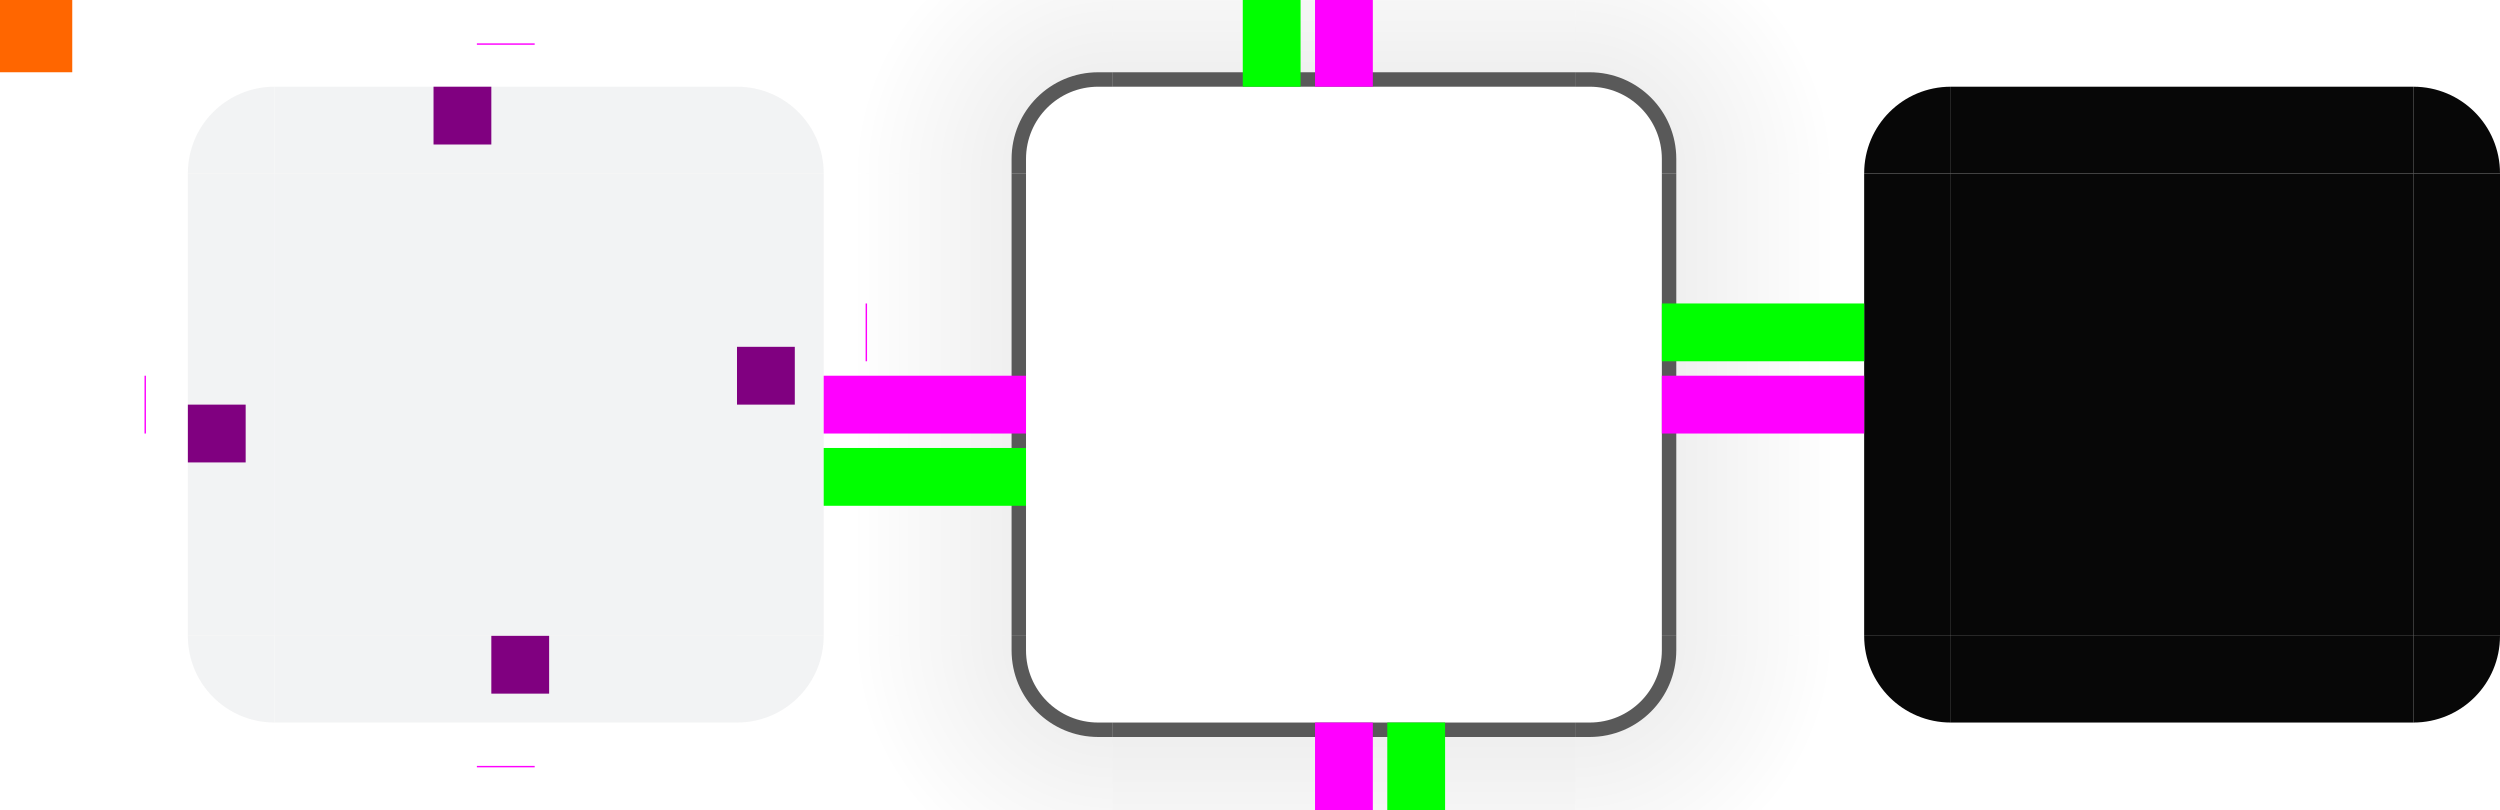
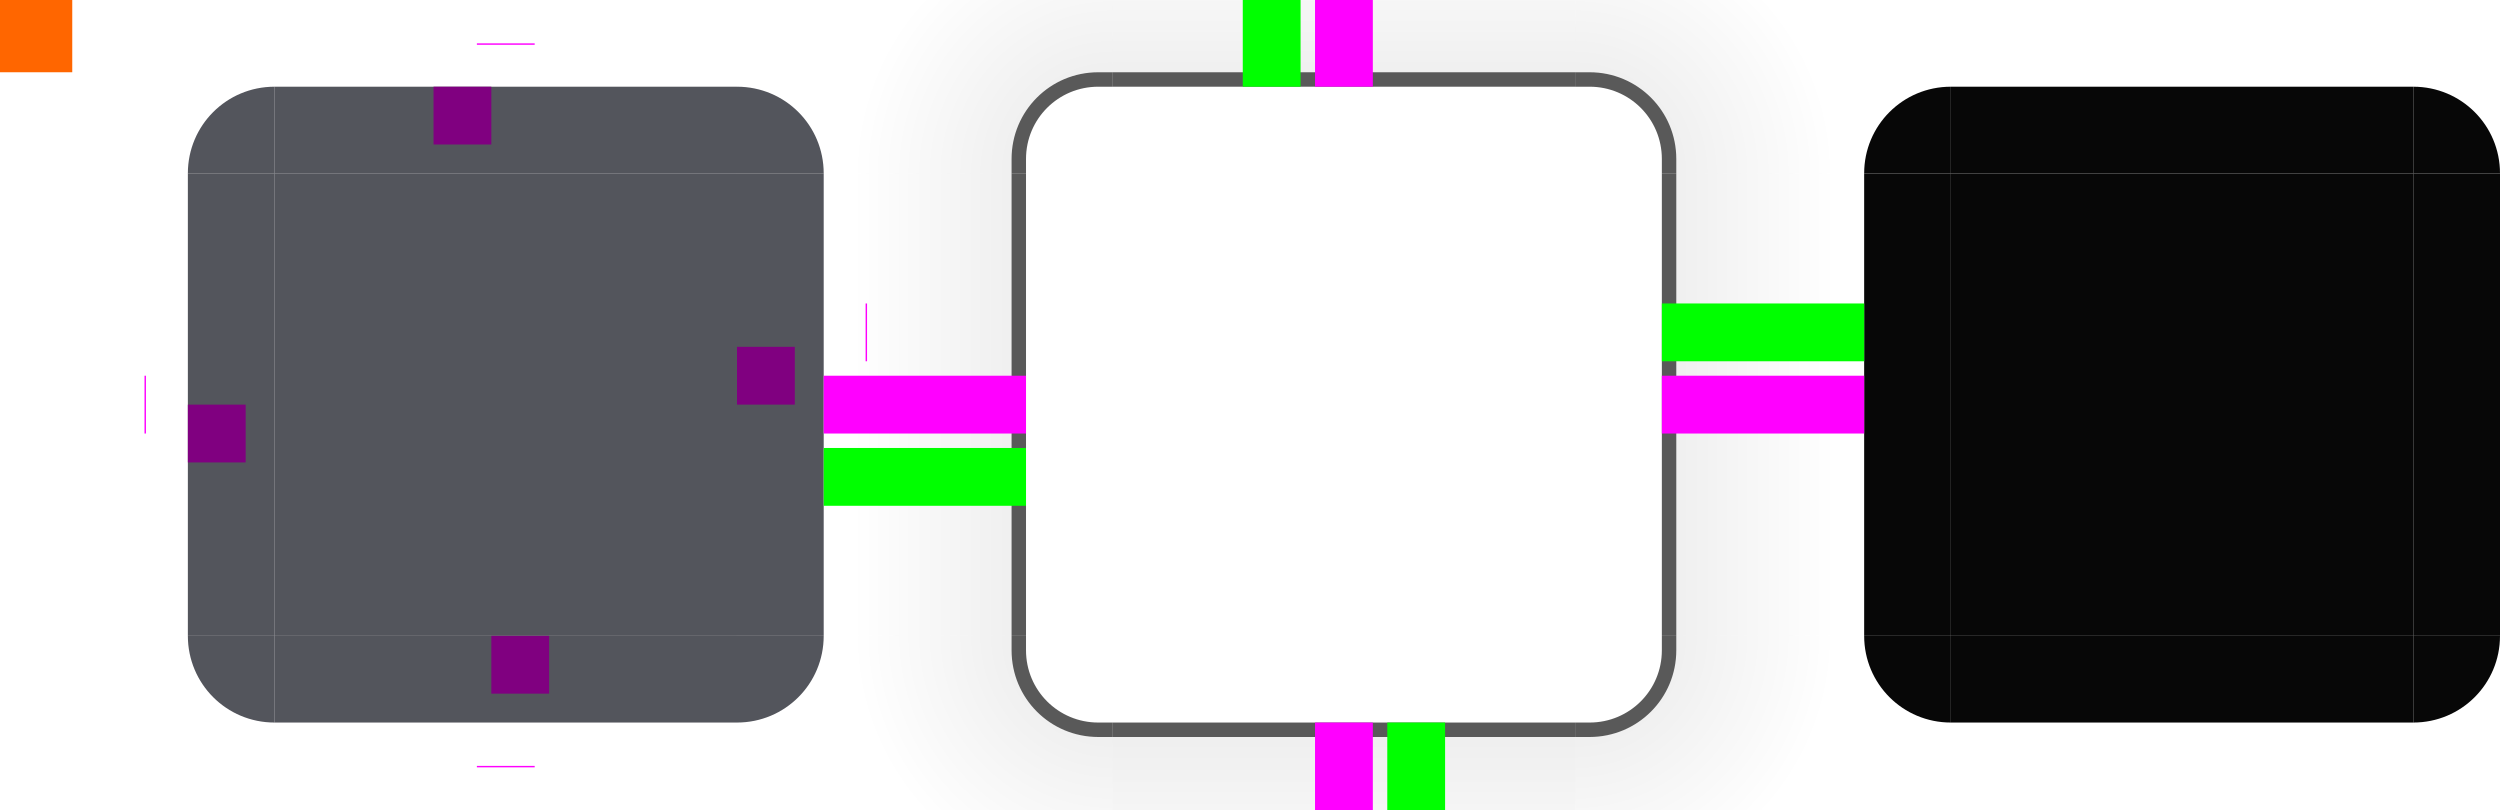
<svg xmlns="http://www.w3.org/2000/svg" xmlns:xlink="http://www.w3.org/1999/xlink" width="173" height="56" version="1.1" viewBox="0 0 173 56" id="svg139">
  <defs id="defs13">
    <style id="current-color-scheme" type="text/css">.ColorScheme-Text {
-         color:#31363b;
-         stop-color:#31363b;
+         color:#e6ebef;
+         stop-color:#e6ebef;
      }
      .ColorScheme-Background {
-         color:#eff0f1;
-         stop-color:#eff0f1;
+         color:#282a33;
+         stop-color:#282a33;
      }
      .ColorScheme-Highlight {
        color:#3daee9;
        stop-color:#3daee9;
      }
      .ColorScheme-ViewText {
-         color:#31363b;
-         stop-color:#31363b;
+         color:#e6ebef;
+         stop-color:#e6ebef;
      }
      .ColorScheme-ViewBackground {
-         color:#fcfcfc;
-         stop-color:#fcfcfc;
+         color:#32343d;
+         stop-color:#32343d;
      }
      .ColorScheme-ViewHover {
        color:#93cee9;
        stop-color:#93cee9;
      }
      .ColorScheme-ViewFocus{
        color:#3daee9;
        stop-color:#3daee9;
      }
      .ColorScheme-ButtonText {
-         color:#31363b;
-         stop-color:#31363b;
+         color:#e6ebef;
+         stop-color:#e6ebef;
      }
      .ColorScheme-ButtonBackground {
-         color:#eff0f1;
-         stop-color:#eff0f1;
+         color:#282a33;
+         stop-color:#282a33;
      }
      .ColorScheme-ButtonHover {
        color:#93cee9;
        stop-color:#93cee9;
      }
      .ColorScheme-ButtonFocus{
        color:#3daee9;
        stop-color:#3daee9;
      }</style>
    <linearGradient id="linearGradient4950" x1="51" x2="69" y1="932.36" y2="932.36" gradientUnits="userSpaceOnUse" xlink:href="#linearGradient4270" gradientTransform="translate(8e-7,2.9296876e-5)" />
    <linearGradient id="linearGradient4270">
      <stop stop-color="#000000" stop-opacity=".667" offset="0" id="stop4" />
      <stop stop-color="#000000" stop-opacity="0" offset="1" id="stop6" />
    </linearGradient>
    <linearGradient id="linearGradient4948" x1="-15.571" x2="-7.857" y1="932.36" y2="932.36" gradientTransform="matrix(2.3333,0,0,1,17.333,0)" gradientUnits="userSpaceOnUse" xlink:href="#linearGradient4270" />
    <linearGradient id="linearGradient4934" x1="951.79" x2="960.36" y1="-35" y2="-35" gradientTransform="matrix(2.3333,0,0,1,-1272.5,0)" gradientUnits="userSpaceOnUse" xlink:href="#linearGradient4270" />
    <linearGradient id="linearGradient4920" x1="-912.93" x2="-905.22" y1="-35" y2="-35" gradientTransform="matrix(2.3333,0,0,1,1213.8,0)" gradientUnits="userSpaceOnUse" xlink:href="#linearGradient4270" />
    <radialGradient id="radialGradient1805" cx="77" cy="12" r="10" gradientTransform="matrix(0,-1.8,1.8,0,55.4,150.6)" gradientUnits="userSpaceOnUse" xlink:href="#linearGradient4270" />
  </defs>
  <rect id="hint-tile-center" y="-1.4648437e-05" width="5" height="5" fill="#ff6600" x="0" />
  <g id="top" transform="translate(0,-904.36)">
    <rect class="ColorScheme-Background" transform="matrix(0,-1,-1,0,0,0)" x="-916.36" y="-51" width="6" height="32" fill="currentColor" id="rect16" style="opacity:0.8" />
  </g>
  <g id="topleft" transform="translate(0,-904.36)">
    <path id="path19" class="ColorScheme-Background" d="M 19 6 C 15.676 6 13 8.676 13 12 L 17 12 L 18 12 L 19 12 L 19 11 L 19 7 L 19 6 z " transform="translate(0,904.36)" fill="currentColor" style="opacity:0.8" />
  </g>
  <g id="topright" transform="translate(0,-904.36)">
    <path id="path22" class="ColorScheme-Background" d="M 51 6 L 51 7 L 51 11 L 51 12 L 52 12 L 53 12 L 56 12 L 57 12 C 57 8.676 54.324 6 51 6 z " transform="translate(0,904.36)" fill="currentColor" style="opacity:0.8" />
  </g>
  <g id="bottom" transform="translate(0,-904.36)">
    <rect class="ColorScheme-Background" transform="rotate(90)" x="948.36" y="-51" width="6" height="32" fill="currentColor" id="rect25" style="opacity:0.8" />
  </g>
  <g id="bottomleft" transform="translate(0,-904.36)">
    <path id="path28" class="ColorScheme-Background" d="M 13 44 C 13 47.324 15.676 50 19 50 L 19 49 L 19 45 L 19 44 L 18 44 L 17 44 L 14 44 L 13 44 z " transform="translate(0,904.36)" fill="currentColor" style="opacity:0.8" />
  </g>
  <g id="bottomright" transform="translate(0,-904.36)">
    <path id="path31" class="ColorScheme-Background" d="M 51 44 L 51 45 L 51 49 L 51 50 C 54.324 50 57 47.324 57 44 L 56 44 L 53 44 L 52 44 L 51 44 z " transform="translate(0,904.36)" fill="currentColor" style="opacity:0.8" />
  </g>
  <g id="left" transform="translate(0,-904.36)">
    <rect class="ColorScheme-Background" transform="scale(-1,1)" x="-19" y="916.36" width="6" height="32" fill="currentColor" id="rect34" style="opacity:0.8" />
  </g>
  <g id="right" transform="translate(0,-904.36)">
    <rect class="ColorScheme-Background" x="51" y="916.36" width="6" height="32" fill="currentColor" id="rect37" style="opacity:0.8" />
  </g>
  <g id="center" transform="translate(0,-904.36)">
    <rect x="19" y="916.36" width="32" height="32" fill="none" id="rect40" />
    <rect class="ColorScheme-Background" x="19" y="916.36" width="32" height="32" fill="currentColor" id="rect42" style="opacity:0.8" />
  </g>
  <rect id="hint-top-inset" x="33" y="3" width="4" height="0.1" fill="#ff00ff" />
  <rect id="hint-bottom-inset" x="33" y="53" width="4" height="0.1" fill="#ff00ff" />
  <rect id="hint-right-inset" transform="rotate(90)" x="21" y="-60" width="4" height="0.1" fill="#ff00ff" />
  <rect id="hint-left-inset" transform="rotate(90)" x="26" y="-10.1" width="4" height="0.1" fill="#ff00ff" />
  <g id="mask-top" transform="matrix(1,0,0,1.2,116,-1086.432)">
    <rect transform="matrix(0,-1,-1,0,0,0)" x="-915.36" y="-51" width="5" height="32" fill="#000000" opacity="0.97" id="rect49" />
  </g>
  <g id="mask-topleft" transform="matrix(1.2,0,0,1.2,113.4,-1086.432)">
    <path transform="translate(-116,904.36)" d="m 134,6 c -2.77,0 -5,2.23 -5,5 h 5 z" fill="#000000" opacity="0.97" id="path52" />
  </g>
  <g id="mask-topright" transform="matrix(1.2,0,0,1.2,104.6,-1086.432)">
    <path transform="translate(-116,904.36)" d="m 168,6 v 5 h 5 c 0,-2.77 -2.23,-5 -5,-5 z" fill="#000000" opacity="0.97" id="path55" />
  </g>
  <g id="mask-bottom" transform="matrix(1,0,0,1.2,116,-1095.232)">
    <rect transform="rotate(90)" x="949.36" y="-51" width="5" height="32" fill="#000000" opacity="0.97" id="rect58" />
  </g>
  <g id="mask-bottomleft" transform="matrix(1.2,0,0,1.2,113.4,-1095.232)">
    <path transform="translate(-116,904.36)" d="m 129,45 c 0,2.77 2.23,5 5,5 v -5 z" fill="#000000" opacity="0.97" id="path61" />
  </g>
  <g id="mask-bottomright" transform="matrix(1.2,0,0,1.2,104.6,-1095.232)">
    <path transform="translate(-116,904.36)" d="m 168,45 v 5 c 2.77,0 5,-2.23 5,-5 z" fill="#000000" opacity="0.97" id="path64" />
  </g>
  <g id="mask-left" transform="matrix(1.2,0,0,1,113.4,-904.36)">
    <rect transform="scale(-1,1)" x="-18" y="916.36" width="5" height="32" fill="#000000" opacity="0.97" id="rect67" />
  </g>
  <g id="mask-right" transform="matrix(1.2,0,0,1,104.6,-904.36)">
    <rect x="52" y="916.36" width="5" height="32" fill="#000000" opacity="0.97" id="rect70" />
  </g>
  <g id="mask-center" transform="translate(116,-904.36)">
    <rect x="19" y="916.36" width="32" height="32" fill="none" id="rect73" />
    <rect x="19" y="916.36" width="32" height="32" fill="#000000" opacity="0.97" id="rect75" />
  </g>
  <g id="shadow-top" transform="translate(58,-904.36)">
    <rect transform="matrix(0,-1,-1,0,0,0)" x="-916.36" y="-51" width="6" height="32" fill="none" id="rect78" />
    <rect transform="matrix(0,-1,-1,0,0,0)" x="-909.36" y="-51" width="13" height="32" id="rect80" style="fill:url(#linearGradient4920);stroke-width:1;opacity:0.15" />
    <rect transform="matrix(0,-1,-1,0,0,0)" x="-911.36" y="-51" width="1" height="32" fill="none" id="rect82" />
    <rect transform="matrix(0,-1,-1,0,0,0)" x="-910.36" y="-51" width="1" height="32" id="rect84" style="fill:#000000;opacity:0.65" />
  </g>
  <g id="shadow-topleft" transform="translate(58,-904.36)">
    <path id="path87" style="fill:url(#radialGradient1805);opacity:0.15" d="M 57 -8 L 57 12 C 61.333 12 65.667 12 70 12 L 70 11 C 70 7.676 72.676 5 76 5 L 77 5 L 77 -8 L 57 -8 z " transform="translate(-58,904.36)" />
    <rect transform="scale(-1,1)" x="-19" y="910.36" width="6" height="6" ry="1" fill="none" id="rect89" />
    <rect transform="scale(-1,1)" x="-19" y="910.36" width="2" height="6" ry="0" fill="none" id="rect91" />
    <rect transform="scale(-1,1)" x="-18" y="914.36" width="5" height="2" fill="none" id="rect93" />
    <path transform="translate(-58,904.36)" d="m 76,5 c -3.324,0 -6,2.676 -6,6 v 1 h 1 v -1 c 0,-2.77 2.23,-5 5,-5 h 1 V 5 Z" id="path95" style="fill:#000000;opacity:0.65" />
  </g>
  <g id="shadow-bottom" transform="translate(58,-904.36)">
    <rect transform="rotate(90)" x="948.36" y="-51" width="6" height="32" fill="none" id="rect98" />
    <rect transform="rotate(90)" x="955.36" y="-51" width="13" height="32" fill="url(#linearGradient4934)" id="rect100" style="fill:url(#linearGradient4934);opacity:0.15" />
    <rect transform="rotate(90)" x="953.36" y="-51" width="1" height="32" fill="none" id="rect102" />
    <rect transform="rotate(90)" x="954.36" y="-51" width="1" height="32" id="rect104" style="fill:#000000;opacity:0.65" />
  </g>
  <g id="shadow-left" transform="translate(58,-904.36)">
    <rect transform="scale(-1,1)" x="-19" y="916.36" width="6" height="32" fill="none" id="rect107" />
    <rect transform="scale(-1,1)" x="-12" y="916.36" width="13" height="32" id="rect109" style="fill:url(#linearGradient4948);stroke-width:1;opacity:0.15" />
    <rect transform="scale(-1,1)" x="-14" y="916.36" width="1" height="32" fill="none" id="rect111" />
    <rect transform="scale(-1,1)" x="-13" y="916.36" width="1" height="32" id="rect113" style="fill:#000000;opacity:0.65" />
  </g>
  <g id="shadow-right" transform="translate(58,-904.36)">
    <rect x="51" y="916.36" width="6" height="32" fill="none" id="rect116" />
    <rect x="58" y="916.36" width="13" height="32" id="rect118" style="fill:url(#linearGradient4950);stroke-width:1;opacity:0.15" />
    <rect x="56" y="916.36" width="1" height="32" fill="none" id="rect120" />
    <rect x="57" y="916.36" width="1" height="32" id="rect122" style="fill:#000000;opacity:0.65" />
  </g>
  <g id="shadow-center" transform="translate(58,-904.36)" fill="none">
    <rect x="19" y="916.36" width="32" height="32" id="rect125" />
    <rect x="19" y="916.36" width="32" height="32" id="rect127" />
  </g>
  <rect id="shadow-hint-top-inset" x="91" y="-8" width="4" height="14" fill="#ff00ff" />
  <rect id="shadow-hint-bottom-inset" x="91" y="50" width="4" height="14" fill="#ff00ff" />
  <rect id="shadow-hint-right-inset" transform="rotate(90)" x="26" y="-129" width="4" height="14" fill="#ff00ff" />
  <rect id="shadow-hint-left-inset" transform="rotate(90)" x="26" y="-71" width="4" height="14" fill="#ff00ff" />
  <rect id="shadow-hint-top-margin" x="86" y="-8" width="4" height="14" fill="#ff00ff" style="fill:#00ff00;stroke-width:1.528" />
  <rect id="shadow-hint-bottom-margin" x="96" y="50" width="4" height="14" fill="#ff00ff" style="fill:#00ff00;stroke-width:1.528" />
  <rect id="shadow-hint-right-margin" transform="rotate(90)" x="21" y="-129" width="4" height="14" fill="#ff00ff" style="fill:#00ff00;stroke-width:1.528" />
  <rect id="shadow-hint-left-margin" transform="rotate(90)" x="31" y="-71" width="4" height="14" fill="#ff00ff" style="fill:#00ff00;stroke-width:1.528" />
  <use id="shadow-topright" transform="rotate(90,93,28)" width="100%" height="100%" xlink:href="#shadow-topleft" x="0" y="0" />
  <use id="shadow-bottomleft" transform="rotate(-90,93,28)" width="100%" height="100%" xlink:href="#shadow-topleft" x="0" y="0" />
  <use id="shadow-bottomright" transform="rotate(180,93,28)" width="100%" height="100%" xlink:href="#shadow-topleft" x="0" y="0" />
  <rect id="hint-bottom-margin" x="34" y="44" height="4" fill="#800080" width="4" style="stroke-width:0.816" />
  <rect id="hint-left-margin" transform="rotate(90)" x="28" y="-17" width="4" height="4" fill="#800080" style="stroke-width:0.816" />
  <rect id="hint-top-margin" x="30" y="6" width="4" height="4" fill="#800080" style="stroke-width:0.816" />
  <rect id="hint-right-margin" transform="rotate(90)" x="24" y="-55" width="4" height="4" fill="#800080" style="stroke-width:0.816" />
  <rect style="color:#eff0f1;fill:currentColor;fill-opacity:1;stroke:none;stop-color:#eff0f1" id="thick-center" width="32" height="32" x="19" y="75" class="ColorScheme-Background" />
  <rect transform="rotate(90)" style="fill:#800080;fill-opacity:1;stroke:none;stroke-width:1.155" id="thick-hint-right-margin" width="4" height="8" x="95" y="-56" />
  <rect transform="rotate(90)" y="-20" x="95" height="8" width="4" id="thick-hint-left-margin" style="fill:#800080;fill-opacity:1;stroke:none;stroke-width:1.155" />
  <rect y="69" x="38" height="8" width="4" id="thick-hint-top-margin" style="fill:#800080;fill-opacity:1;stroke:none;stroke-width:1.155" />
  <rect style="fill:#800080;fill-opacity:1;stroke:none;stroke-width:1.155" id="thick-hint-bottom-margin" width="4" height="8" x="39" y="105" />
</svg>
